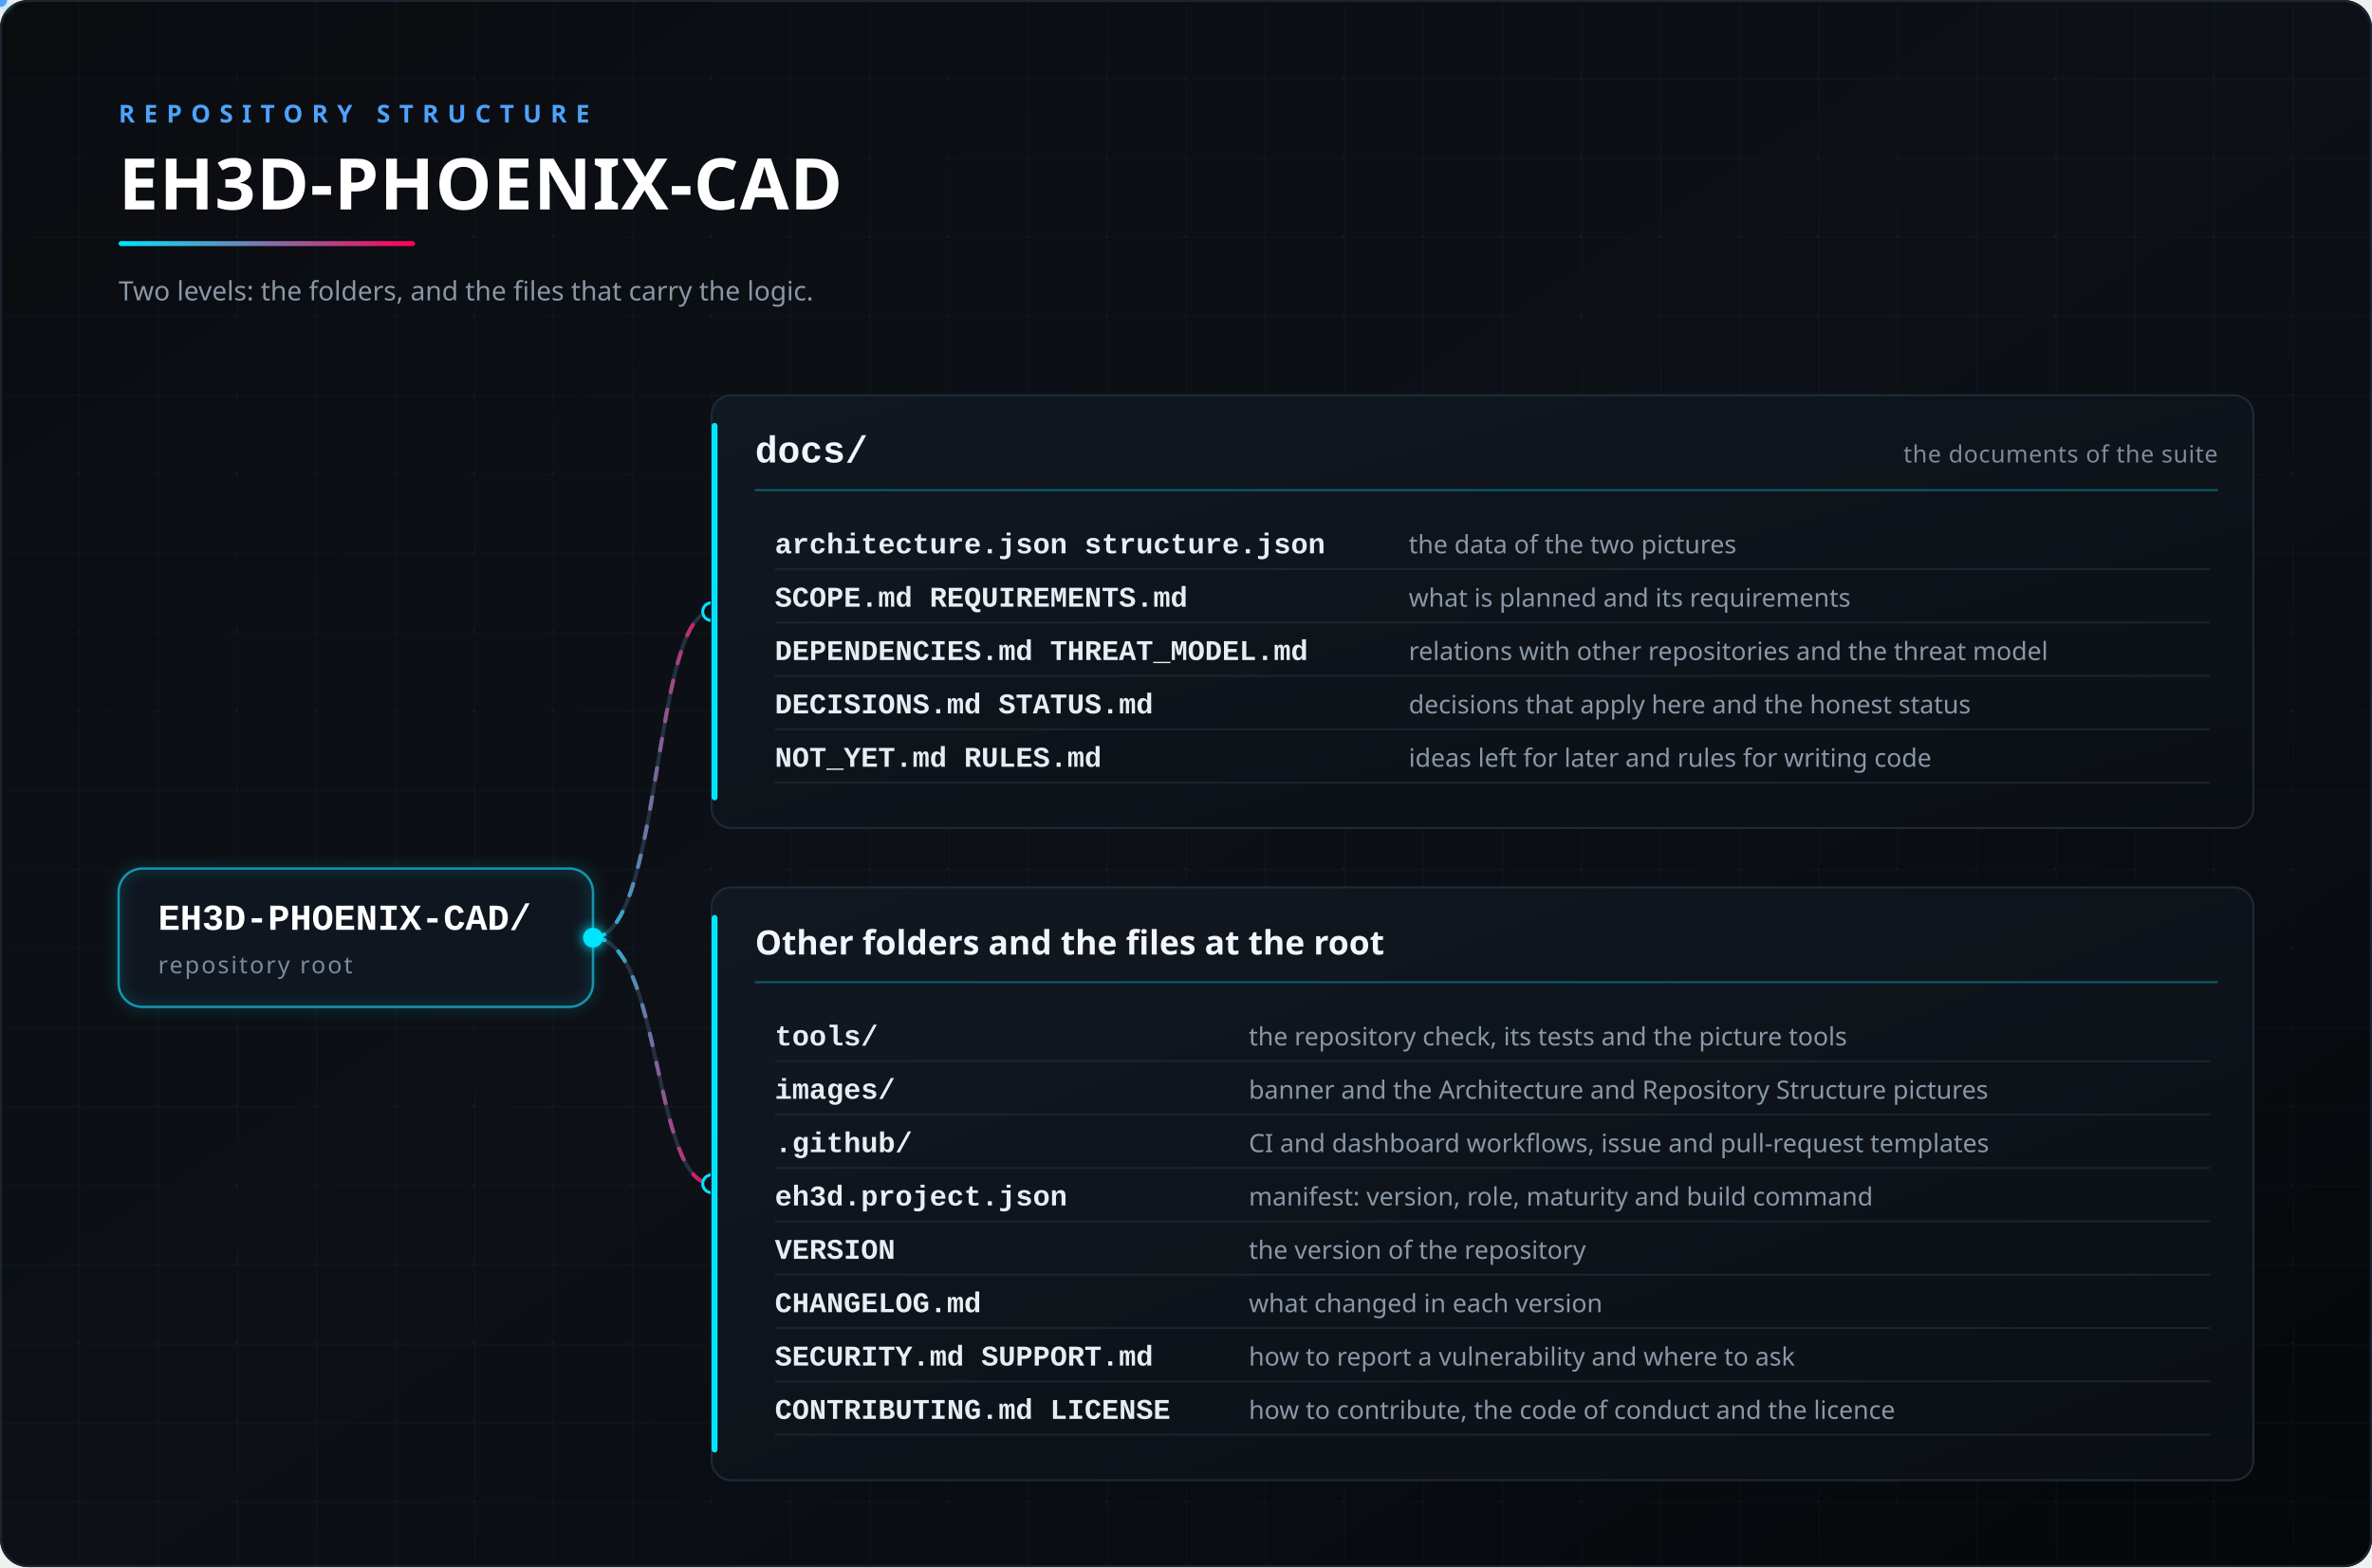
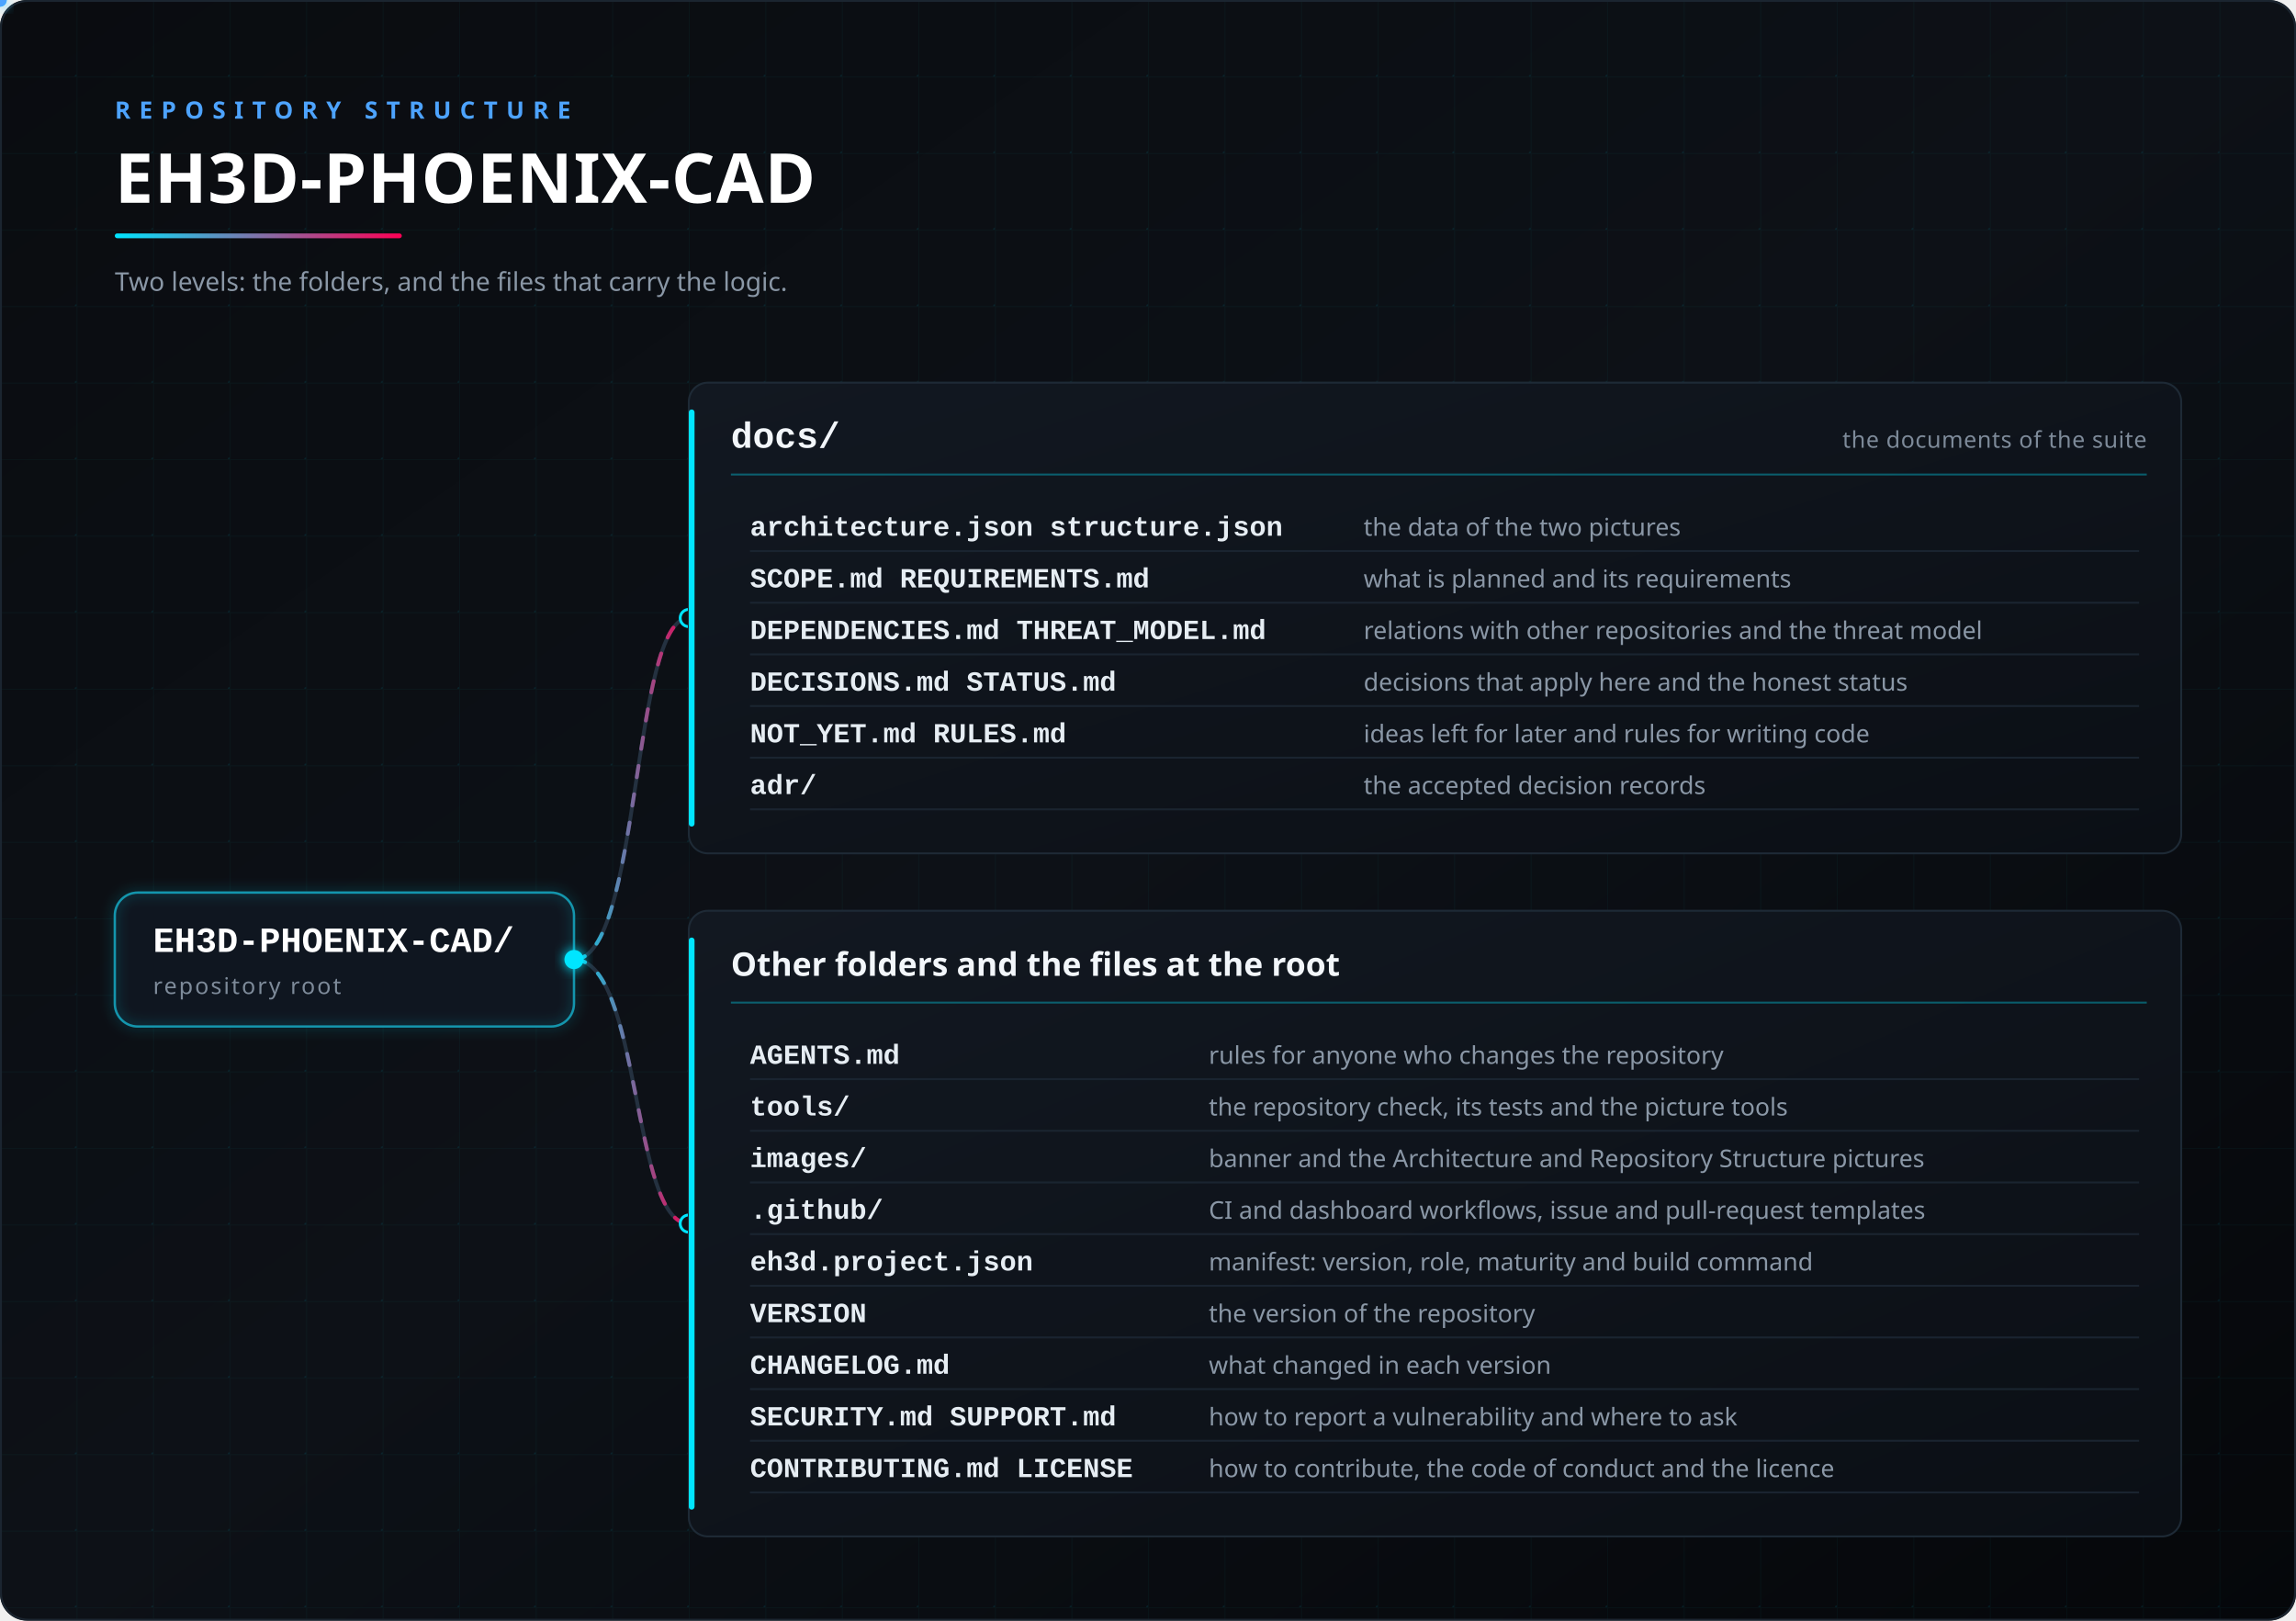
- <svg xmlns="http://www.w3.org/2000/svg" viewBox="0 0 1200 793" width="100%" role="img" aria-labelledby="t d">
+ <svg xmlns="http://www.w3.org/2000/svg" viewBox="0 0 1200 847" width="100%" role="img" aria-labelledby="t d">
  <defs>
    <linearGradient id="bg" x1="0" y1="0" x2="1" y2="1">
      <stop offset="0" stop-color="#0A0C10" />
      <stop offset="0.5" stop-color="#0D1117" />
      <stop offset="1" stop-color="#05070A" />
    </linearGradient>
    <linearGradient id="card" x1="0" y1="0" x2="1" y2="1">
      <stop offset="0" stop-color="#121821" />
      <stop offset="1" stop-color="#0B0F15" />
    </linearGradient>
    <linearGradient id="line" x1="0" y1="0" x2="1" y2="0">
      <stop offset="0" stop-color="#00E5FF" />
      <stop offset="1" stop-color="#FF0055" />
    </linearGradient>
    <filter id="glow" x="-50%" y="-50%" width="200%" height="200%">
      <feGaussianBlur stdDeviation="3" result="b" />
      <feMerge>
        <feMergeNode in="b" />
        <feMergeNode in="SourceGraphic" />
      </feMerge>
    </filter>
    <pattern id="grid" width="40" height="40" patternUnits="userSpaceOnUse">
      <path d="M40 0H0V40" fill="none" stroke="#00E5FF" stroke-opacity="0.035" />
      <circle cx="40" cy="40" r="1" fill="#00E5FF" fill-opacity="0.09" />
    </pattern>
  </defs>
-   <rect width="1200" height="793" rx="14" fill="url(#bg)" />
-   <rect width="1200" height="793" rx="14" fill="url(#grid)" />
-   <rect x="0.5" y="0.5" width="1199" height="792" rx="14" fill="none" stroke="#1B2530" />
+   <rect width="1200" height="847" rx="14" fill="url(#bg)" />
+   <rect width="1200" height="847" rx="14" fill="url(#grid)" />
+   <rect x="0.5" y="0.5" width="1199" height="846" rx="14" fill="none" stroke="#1B2530" />
  <text x="60" y="62" font-family="'Segoe UI','Noto Sans','Noto Sans CJK SC','Microsoft YaHei','Yu Gothic','Helvetica Neue',Helvetica,Arial,sans-serif" font-size="12.5" font-weight="600" fill="#4DA3FF" text-anchor="start" letter-spacing="4.5">REPOSITORY STRUCTURE</text>
  <text x="60" y="106" font-family="'Segoe UI','Noto Sans','Noto Sans CJK SC','Microsoft YaHei','Yu Gothic','Helvetica Neue',Helvetica,Arial,sans-serif" font-size="36" font-weight="700" fill="#FFFFFF" text-anchor="start" letter-spacing="0.5">EH3D-PHOENIX-CAD</text>
  <rect x="60" y="122" width="150" height="2.5" rx="1.25" fill="url(#line)">
    <animate attributeName="width" values="40;150;150" keyTimes="0;0.4;1" dur="3s" repeatCount="indefinite" />
  </rect>
  <text x="60" y="152" font-family="'Segoe UI','Noto Sans','Noto Sans CJK SC','Microsoft YaHei','Yu Gothic','Helvetica Neue',Helvetica,Arial,sans-serif" font-size="13.5" font-weight="400" fill="#8A97A6" text-anchor="start">Two levels: the folders, and the files that carry the logic.</text>
-   <path id="c0" d="M300,474.5 C335,474.5 330,309.5 360,309.5" fill="none" stroke="#243140" stroke-width="2" />
-   <path d="M300,474.5 C335,474.5 330,309.5 360,309.5" fill="none" stroke="url(#line)" stroke-width="2" stroke-linecap="round" stroke-dasharray="6 9" opacity="0.9">
+   <path id="c0" d="M300,501.5 C335,501.5 330,323 360,323" fill="none" stroke="#243140" stroke-width="2" />
+   <path d="M300,501.5 C335,501.5 330,323 360,323" fill="none" stroke="url(#line)" stroke-width="2" stroke-linecap="round" stroke-dasharray="6 9" opacity="0.9">
    <animate attributeName="stroke-dashoffset" from="0" to="-30" dur="1.6s" repeatCount="indefinite" />
  </path>
-   <circle cx="360" cy="309.5" r="4.5" fill="#0D1117" stroke="#00E5FF" stroke-width="1.5" />
-   <path id="c1" d="M300,474.5 C335,474.5 330,599 360,599" fill="none" stroke="#243140" stroke-width="2" />
-   <path d="M300,474.5 C335,474.5 330,599 360,599" fill="none" stroke="url(#line)" stroke-width="2" stroke-linecap="round" stroke-dasharray="6 9" opacity="0.9">
+   <circle cx="360" cy="323" r="4.5" fill="#0D1117" stroke="#00E5FF" stroke-width="1.5" />
+   <path id="c1" d="M300,501.5 C335,501.5 330,639.5 360,639.5" fill="none" stroke="#243140" stroke-width="2" />
+   <path d="M300,501.5 C335,501.5 330,639.5 360,639.5" fill="none" stroke="url(#line)" stroke-width="2" stroke-linecap="round" stroke-dasharray="6 9" opacity="0.9">
    <animate attributeName="stroke-dashoffset" from="0" to="-30" dur="1.6s" repeatCount="indefinite" />
  </path>
-   <circle cx="360" cy="599" r="4.5" fill="#0D1117" stroke="#00E5FF" stroke-width="1.5" />
+   <circle cx="360" cy="639.5" r="4.5" fill="#0D1117" stroke="#00E5FF" stroke-width="1.5" />
  <circle r="3.5" fill="#00E5FF" filter="url(#glow)">
    <animateMotion dur="3.4s" repeatCount="indefinite">
      <mpath href="#c0" />
    </animateMotion>
  </circle>
  <circle r="3.5" fill="#4DA3FF" filter="url(#glow)">
    <animateMotion dur="4.2s" repeatCount="indefinite">
      <mpath href="#c1" />
    </animateMotion>
  </circle>
-   <rect x="60" y="439.5" width="240" height="70" rx="12" fill="#0F1620" stroke="#2A3A4C" stroke-width="1.2" />
-   <rect x="60" y="439.5" width="240" height="70" rx="12" fill="none" stroke="#00E5FF" stroke-opacity="0.5" stroke-width="1.2" filter="url(#glow)">
+   <rect x="60" y="466.5" width="240" height="70" rx="12" fill="#0F1620" stroke="#2A3A4C" stroke-width="1.2" />
+   <rect x="60" y="466.5" width="240" height="70" rx="12" fill="none" stroke="#00E5FF" stroke-opacity="0.5" stroke-width="1.2" filter="url(#glow)">
    <animate attributeName="stroke-opacity" values="0.15;0.6;0.15" dur="3.6s" repeatCount="indefinite" />
  </rect>
-   <text x="80" y="470.5" font-family="'JetBrains Mono','Cascadia Code','SFMono-Regular',Consolas,'Liberation Mono',monospace" font-size="18.5" font-weight="700" fill="#FFFFFF" text-anchor="start">EH3D-PHOENIX-CAD/</text>
-   <text x="80" y="492.5" font-family="'Segoe UI','Noto Sans','Noto Sans CJK SC','Microsoft YaHei','Yu Gothic','Helvetica Neue',Helvetica,Arial,sans-serif" font-size="12" font-weight="400" fill="#7D8A99" text-anchor="start" letter-spacing="1">repository root</text>
-   <circle cx="300" cy="474.5" r="5" fill="#00E5FF" filter="url(#glow)" />
-   <rect x="360" y="200" width="780" height="219" rx="10" fill="url(#card)" stroke="#1E2A36" stroke-width="1" />
-   <rect x="360" y="214" width="3" height="191" rx="1.5" fill="#00E5FF">
+   <text x="80" y="497.5" font-family="'JetBrains Mono','Cascadia Code','SFMono-Regular',Consolas,'Liberation Mono',monospace" font-size="18.5" font-weight="700" fill="#FFFFFF" text-anchor="start">EH3D-PHOENIX-CAD/</text>
+   <text x="80" y="519.5" font-family="'Segoe UI','Noto Sans','Noto Sans CJK SC','Microsoft YaHei','Yu Gothic','Helvetica Neue',Helvetica,Arial,sans-serif" font-size="12" font-weight="400" fill="#7D8A99" text-anchor="start" letter-spacing="1">repository root</text>
+   <circle cx="300" cy="501.5" r="5" fill="#00E5FF" filter="url(#glow)" />
+   <rect x="360" y="200" width="780" height="246" rx="10" fill="url(#card)" stroke="#1E2A36" stroke-width="1" />
+   <rect x="360" y="214" width="3" height="218" rx="1.5" fill="#00E5FF">
    <animate attributeName="opacity" values="0.55;1;0.55" dur="4s" begin="0s" repeatCount="indefinite" />
  </rect>
  <text x="382" y="234" font-family="'JetBrains Mono','Cascadia Code','SFMono-Regular',Consolas,'Liberation Mono',monospace" font-size="19" font-weight="700" fill="#F2F6FA" text-anchor="start">docs/</text>
  <text x="1122" y="234" font-family="'Segoe UI','Noto Sans','Noto Sans CJK SC','Microsoft YaHei','Yu Gothic','Helvetica Neue',Helvetica,Arial,sans-serif" font-size="12" font-weight="400" fill="#7D8A99" text-anchor="end" letter-spacing="0.3">the documents of the suite</text>
  <line x1="382" y1="248" x2="1122" y2="248" stroke="#00E5FF" stroke-opacity="0.35" stroke-width="1" />
  <text x="392" y="280" font-family="'JetBrains Mono','Cascadia Code','SFMono-Regular',Consolas,'Liberation Mono',monospace" font-size="14.5" font-weight="600" fill="#E6EDF3" text-anchor="start">architecture.json  structure.json</text>
  <text x="712.67" y="280" font-family="'Segoe UI','Noto Sans','Noto Sans CJK SC','Microsoft YaHei','Yu Gothic','Helvetica Neue',Helvetica,Arial,sans-serif" font-size="12.8" font-weight="400" fill="#8A97A6" text-anchor="start">the data of the two pictures</text>
  <line x1="392" y1="288" x2="1118" y2="288" stroke="#1A2430" stroke-width="1" />
  <text x="392" y="307" font-family="'JetBrains Mono','Cascadia Code','SFMono-Regular',Consolas,'Liberation Mono',monospace" font-size="14.5" font-weight="600" fill="#E6EDF3" text-anchor="start">SCOPE.md  REQUIREMENTS.md</text>
  <text x="712.67" y="307" font-family="'Segoe UI','Noto Sans','Noto Sans CJK SC','Microsoft YaHei','Yu Gothic','Helvetica Neue',Helvetica,Arial,sans-serif" font-size="12.8" font-weight="400" fill="#8A97A6" text-anchor="start">what is planned and its requirements</text>
  <line x1="392" y1="315" x2="1118" y2="315" stroke="#1A2430" stroke-width="1" />
  <text x="392" y="334" font-family="'JetBrains Mono','Cascadia Code','SFMono-Regular',Consolas,'Liberation Mono',monospace" font-size="14.5" font-weight="600" fill="#E6EDF3" text-anchor="start">DEPENDENCIES.md  THREAT_MODEL.md</text>
  <text x="712.67" y="334" font-family="'Segoe UI','Noto Sans','Noto Sans CJK SC','Microsoft YaHei','Yu Gothic','Helvetica Neue',Helvetica,Arial,sans-serif" font-size="12.8" font-weight="400" fill="#8A97A6" text-anchor="start">relations with other repositories and the threat model</text>
  <line x1="392" y1="342" x2="1118" y2="342" stroke="#1A2430" stroke-width="1" />
  <text x="392" y="361" font-family="'JetBrains Mono','Cascadia Code','SFMono-Regular',Consolas,'Liberation Mono',monospace" font-size="14.5" font-weight="600" fill="#E6EDF3" text-anchor="start">DECISIONS.md  STATUS.md</text>
  <text x="712.67" y="361" font-family="'Segoe UI','Noto Sans','Noto Sans CJK SC','Microsoft YaHei','Yu Gothic','Helvetica Neue',Helvetica,Arial,sans-serif" font-size="12.8" font-weight="400" fill="#8A97A6" text-anchor="start">decisions that apply here and the honest status</text>
  <line x1="392" y1="369" x2="1118" y2="369" stroke="#1A2430" stroke-width="1" />
  <text x="392" y="388" font-family="'JetBrains Mono','Cascadia Code','SFMono-Regular',Consolas,'Liberation Mono',monospace" font-size="14.5" font-weight="600" fill="#E6EDF3" text-anchor="start">NOT_YET.md  RULES.md</text>
  <text x="712.67" y="388" font-family="'Segoe UI','Noto Sans','Noto Sans CJK SC','Microsoft YaHei','Yu Gothic','Helvetica Neue',Helvetica,Arial,sans-serif" font-size="12.8" font-weight="400" fill="#8A97A6" text-anchor="start">ideas left for later and rules for writing code</text>
  <line x1="392" y1="396" x2="1118" y2="396" stroke="#1A2430" stroke-width="1" />
-   <rect x="360" y="449" width="780" height="300" rx="10" fill="url(#card)" stroke="#1E2A36" stroke-width="1" />
-   <rect x="360" y="463" width="3" height="272" rx="1.5" fill="#00E5FF">
+   <text x="392" y="415" font-family="'JetBrains Mono','Cascadia Code','SFMono-Regular',Consolas,'Liberation Mono',monospace" font-size="14.5" font-weight="600" fill="#E6EDF3" text-anchor="start">adr/</text>
+   <text x="712.67" y="415" font-family="'Segoe UI','Noto Sans','Noto Sans CJK SC','Microsoft YaHei','Yu Gothic','Helvetica Neue',Helvetica,Arial,sans-serif" font-size="12.8" font-weight="400" fill="#8A97A6" text-anchor="start">the accepted decision records</text>
+   <line x1="392" y1="423" x2="1118" y2="423" stroke="#1A2430" stroke-width="1" />
+   <rect x="360" y="476" width="780" height="327" rx="10" fill="url(#card)" stroke="#1E2A36" stroke-width="1" />
+   <rect x="360" y="490" width="3" height="299" rx="1.5" fill="#00E5FF">
    <animate attributeName="opacity" values="0.55;1;0.55" dur="4s" begin="0.6s" repeatCount="indefinite" />
  </rect>
-   <text x="382" y="483" font-family="'Segoe UI','Noto Sans','Noto Sans CJK SC','Microsoft YaHei','Yu Gothic','Helvetica Neue',Helvetica,Arial,sans-serif" font-size="17" font-weight="700" fill="#F2F6FA" text-anchor="start">Other folders and the files at the root</text>
-   <line x1="382" y1="497" x2="1122" y2="497" stroke="#00E5FF" stroke-opacity="0.35" stroke-width="1" />
-   <text x="392" y="529" font-family="'JetBrains Mono','Cascadia Code','SFMono-Regular',Consolas,'Liberation Mono',monospace" font-size="14.5" font-weight="600" fill="#E6EDF3" text-anchor="start">tools/</text>
-   <text x="631.76" y="529" font-family="'Segoe UI','Noto Sans','Noto Sans CJK SC','Microsoft YaHei','Yu Gothic','Helvetica Neue',Helvetica,Arial,sans-serif" font-size="12.8" font-weight="400" fill="#8A97A6" text-anchor="start">the repository check, its tests and the picture tools</text>
-   <line x1="392" y1="537" x2="1118" y2="537" stroke="#1A2430" stroke-width="1" />
-   <text x="392" y="556" font-family="'JetBrains Mono','Cascadia Code','SFMono-Regular',Consolas,'Liberation Mono',monospace" font-size="14.5" font-weight="600" fill="#E6EDF3" text-anchor="start">images/</text>
-   <text x="631.76" y="556" font-family="'Segoe UI','Noto Sans','Noto Sans CJK SC','Microsoft YaHei','Yu Gothic','Helvetica Neue',Helvetica,Arial,sans-serif" font-size="12.8" font-weight="400" fill="#8A97A6" text-anchor="start">banner and the Architecture and Repository Structure pictures</text>
+   <text x="382" y="510" font-family="'Segoe UI','Noto Sans','Noto Sans CJK SC','Microsoft YaHei','Yu Gothic','Helvetica Neue',Helvetica,Arial,sans-serif" font-size="17" font-weight="700" fill="#F2F6FA" text-anchor="start">Other folders and the files at the root</text>
+   <line x1="382" y1="524" x2="1122" y2="524" stroke="#00E5FF" stroke-opacity="0.35" stroke-width="1" />
+   <text x="392" y="556" font-family="'JetBrains Mono','Cascadia Code','SFMono-Regular',Consolas,'Liberation Mono',monospace" font-size="14.5" font-weight="600" fill="#E6EDF3" text-anchor="start">AGENTS.md</text>
+   <text x="631.76" y="556" font-family="'Segoe UI','Noto Sans','Noto Sans CJK SC','Microsoft YaHei','Yu Gothic','Helvetica Neue',Helvetica,Arial,sans-serif" font-size="12.8" font-weight="400" fill="#8A97A6" text-anchor="start">rules for anyone who changes the repository</text>
  <line x1="392" y1="564" x2="1118" y2="564" stroke="#1A2430" stroke-width="1" />
-   <text x="392" y="583" font-family="'JetBrains Mono','Cascadia Code','SFMono-Regular',Consolas,'Liberation Mono',monospace" font-size="14.5" font-weight="600" fill="#E6EDF3" text-anchor="start">.github/</text>
-   <text x="631.76" y="583" font-family="'Segoe UI','Noto Sans','Noto Sans CJK SC','Microsoft YaHei','Yu Gothic','Helvetica Neue',Helvetica,Arial,sans-serif" font-size="12.8" font-weight="400" fill="#8A97A6" text-anchor="start">CI and dashboard workflows, issue and pull-request templates</text>
+   <text x="392" y="583" font-family="'JetBrains Mono','Cascadia Code','SFMono-Regular',Consolas,'Liberation Mono',monospace" font-size="14.5" font-weight="600" fill="#E6EDF3" text-anchor="start">tools/</text>
+   <text x="631.76" y="583" font-family="'Segoe UI','Noto Sans','Noto Sans CJK SC','Microsoft YaHei','Yu Gothic','Helvetica Neue',Helvetica,Arial,sans-serif" font-size="12.8" font-weight="400" fill="#8A97A6" text-anchor="start">the repository check, its tests and the picture tools</text>
  <line x1="392" y1="591" x2="1118" y2="591" stroke="#1A2430" stroke-width="1" />
-   <text x="392" y="610" font-family="'JetBrains Mono','Cascadia Code','SFMono-Regular',Consolas,'Liberation Mono',monospace" font-size="14.5" font-weight="600" fill="#E6EDF3" text-anchor="start">eh3d.project.json</text>
-   <text x="631.76" y="610" font-family="'Segoe UI','Noto Sans','Noto Sans CJK SC','Microsoft YaHei','Yu Gothic','Helvetica Neue',Helvetica,Arial,sans-serif" font-size="12.8" font-weight="400" fill="#8A97A6" text-anchor="start">manifest: version, role, maturity and build command</text>
+   <text x="392" y="610" font-family="'JetBrains Mono','Cascadia Code','SFMono-Regular',Consolas,'Liberation Mono',monospace" font-size="14.5" font-weight="600" fill="#E6EDF3" text-anchor="start">images/</text>
+   <text x="631.76" y="610" font-family="'Segoe UI','Noto Sans','Noto Sans CJK SC','Microsoft YaHei','Yu Gothic','Helvetica Neue',Helvetica,Arial,sans-serif" font-size="12.8" font-weight="400" fill="#8A97A6" text-anchor="start">banner and the Architecture and Repository Structure pictures</text>
  <line x1="392" y1="618" x2="1118" y2="618" stroke="#1A2430" stroke-width="1" />
-   <text x="392" y="637" font-family="'JetBrains Mono','Cascadia Code','SFMono-Regular',Consolas,'Liberation Mono',monospace" font-size="14.5" font-weight="600" fill="#E6EDF3" text-anchor="start">VERSION</text>
-   <text x="631.76" y="637" font-family="'Segoe UI','Noto Sans','Noto Sans CJK SC','Microsoft YaHei','Yu Gothic','Helvetica Neue',Helvetica,Arial,sans-serif" font-size="12.8" font-weight="400" fill="#8A97A6" text-anchor="start">the version of the repository</text>
+   <text x="392" y="637" font-family="'JetBrains Mono','Cascadia Code','SFMono-Regular',Consolas,'Liberation Mono',monospace" font-size="14.5" font-weight="600" fill="#E6EDF3" text-anchor="start">.github/</text>
+   <text x="631.76" y="637" font-family="'Segoe UI','Noto Sans','Noto Sans CJK SC','Microsoft YaHei','Yu Gothic','Helvetica Neue',Helvetica,Arial,sans-serif" font-size="12.8" font-weight="400" fill="#8A97A6" text-anchor="start">CI and dashboard workflows, issue and pull-request templates</text>
  <line x1="392" y1="645" x2="1118" y2="645" stroke="#1A2430" stroke-width="1" />
-   <text x="392" y="664" font-family="'JetBrains Mono','Cascadia Code','SFMono-Regular',Consolas,'Liberation Mono',monospace" font-size="14.5" font-weight="600" fill="#E6EDF3" text-anchor="start">CHANGELOG.md</text>
-   <text x="631.76" y="664" font-family="'Segoe UI','Noto Sans','Noto Sans CJK SC','Microsoft YaHei','Yu Gothic','Helvetica Neue',Helvetica,Arial,sans-serif" font-size="12.8" font-weight="400" fill="#8A97A6" text-anchor="start">what changed in each version</text>
+   <text x="392" y="664" font-family="'JetBrains Mono','Cascadia Code','SFMono-Regular',Consolas,'Liberation Mono',monospace" font-size="14.5" font-weight="600" fill="#E6EDF3" text-anchor="start">eh3d.project.json</text>
+   <text x="631.76" y="664" font-family="'Segoe UI','Noto Sans','Noto Sans CJK SC','Microsoft YaHei','Yu Gothic','Helvetica Neue',Helvetica,Arial,sans-serif" font-size="12.8" font-weight="400" fill="#8A97A6" text-anchor="start">manifest: version, role, maturity and build command</text>
  <line x1="392" y1="672" x2="1118" y2="672" stroke="#1A2430" stroke-width="1" />
-   <text x="392" y="691" font-family="'JetBrains Mono','Cascadia Code','SFMono-Regular',Consolas,'Liberation Mono',monospace" font-size="14.5" font-weight="600" fill="#E6EDF3" text-anchor="start">SECURITY.md  SUPPORT.md</text>
-   <text x="631.76" y="691" font-family="'Segoe UI','Noto Sans','Noto Sans CJK SC','Microsoft YaHei','Yu Gothic','Helvetica Neue',Helvetica,Arial,sans-serif" font-size="12.8" font-weight="400" fill="#8A97A6" text-anchor="start">how to report a vulnerability and where to ask</text>
+   <text x="392" y="691" font-family="'JetBrains Mono','Cascadia Code','SFMono-Regular',Consolas,'Liberation Mono',monospace" font-size="14.5" font-weight="600" fill="#E6EDF3" text-anchor="start">VERSION</text>
+   <text x="631.76" y="691" font-family="'Segoe UI','Noto Sans','Noto Sans CJK SC','Microsoft YaHei','Yu Gothic','Helvetica Neue',Helvetica,Arial,sans-serif" font-size="12.8" font-weight="400" fill="#8A97A6" text-anchor="start">the version of the repository</text>
  <line x1="392" y1="699" x2="1118" y2="699" stroke="#1A2430" stroke-width="1" />
-   <text x="392" y="718" font-family="'JetBrains Mono','Cascadia Code','SFMono-Regular',Consolas,'Liberation Mono',monospace" font-size="14.5" font-weight="600" fill="#E6EDF3" text-anchor="start">CONTRIBUTING.md  LICENSE</text>
-   <text x="631.76" y="718" font-family="'Segoe UI','Noto Sans','Noto Sans CJK SC','Microsoft YaHei','Yu Gothic','Helvetica Neue',Helvetica,Arial,sans-serif" font-size="12.8" font-weight="400" fill="#8A97A6" text-anchor="start">how to contribute, the code of conduct and the licence</text>
+   <text x="392" y="718" font-family="'JetBrains Mono','Cascadia Code','SFMono-Regular',Consolas,'Liberation Mono',monospace" font-size="14.5" font-weight="600" fill="#E6EDF3" text-anchor="start">CHANGELOG.md</text>
+   <text x="631.76" y="718" font-family="'Segoe UI','Noto Sans','Noto Sans CJK SC','Microsoft YaHei','Yu Gothic','Helvetica Neue',Helvetica,Arial,sans-serif" font-size="12.8" font-weight="400" fill="#8A97A6" text-anchor="start">what changed in each version</text>
  <line x1="392" y1="726" x2="1118" y2="726" stroke="#1A2430" stroke-width="1" />
+   <text x="392" y="745" font-family="'JetBrains Mono','Cascadia Code','SFMono-Regular',Consolas,'Liberation Mono',monospace" font-size="14.5" font-weight="600" fill="#E6EDF3" text-anchor="start">SECURITY.md  SUPPORT.md</text>
+   <text x="631.76" y="745" font-family="'Segoe UI','Noto Sans','Noto Sans CJK SC','Microsoft YaHei','Yu Gothic','Helvetica Neue',Helvetica,Arial,sans-serif" font-size="12.8" font-weight="400" fill="#8A97A6" text-anchor="start">how to report a vulnerability and where to ask</text>
+   <line x1="392" y1="753" x2="1118" y2="753" stroke="#1A2430" stroke-width="1" />
+   <text x="392" y="772" font-family="'JetBrains Mono','Cascadia Code','SFMono-Regular',Consolas,'Liberation Mono',monospace" font-size="14.5" font-weight="600" fill="#E6EDF3" text-anchor="start">CONTRIBUTING.md  LICENSE</text>
+   <text x="631.76" y="772" font-family="'Segoe UI','Noto Sans','Noto Sans CJK SC','Microsoft YaHei','Yu Gothic','Helvetica Neue',Helvetica,Arial,sans-serif" font-size="12.8" font-weight="400" fill="#8A97A6" text-anchor="start">how to contribute, the code of conduct and the licence</text>
+   <line x1="392" y1="780" x2="1118" y2="780" stroke="#1A2430" stroke-width="1" />
</svg>
